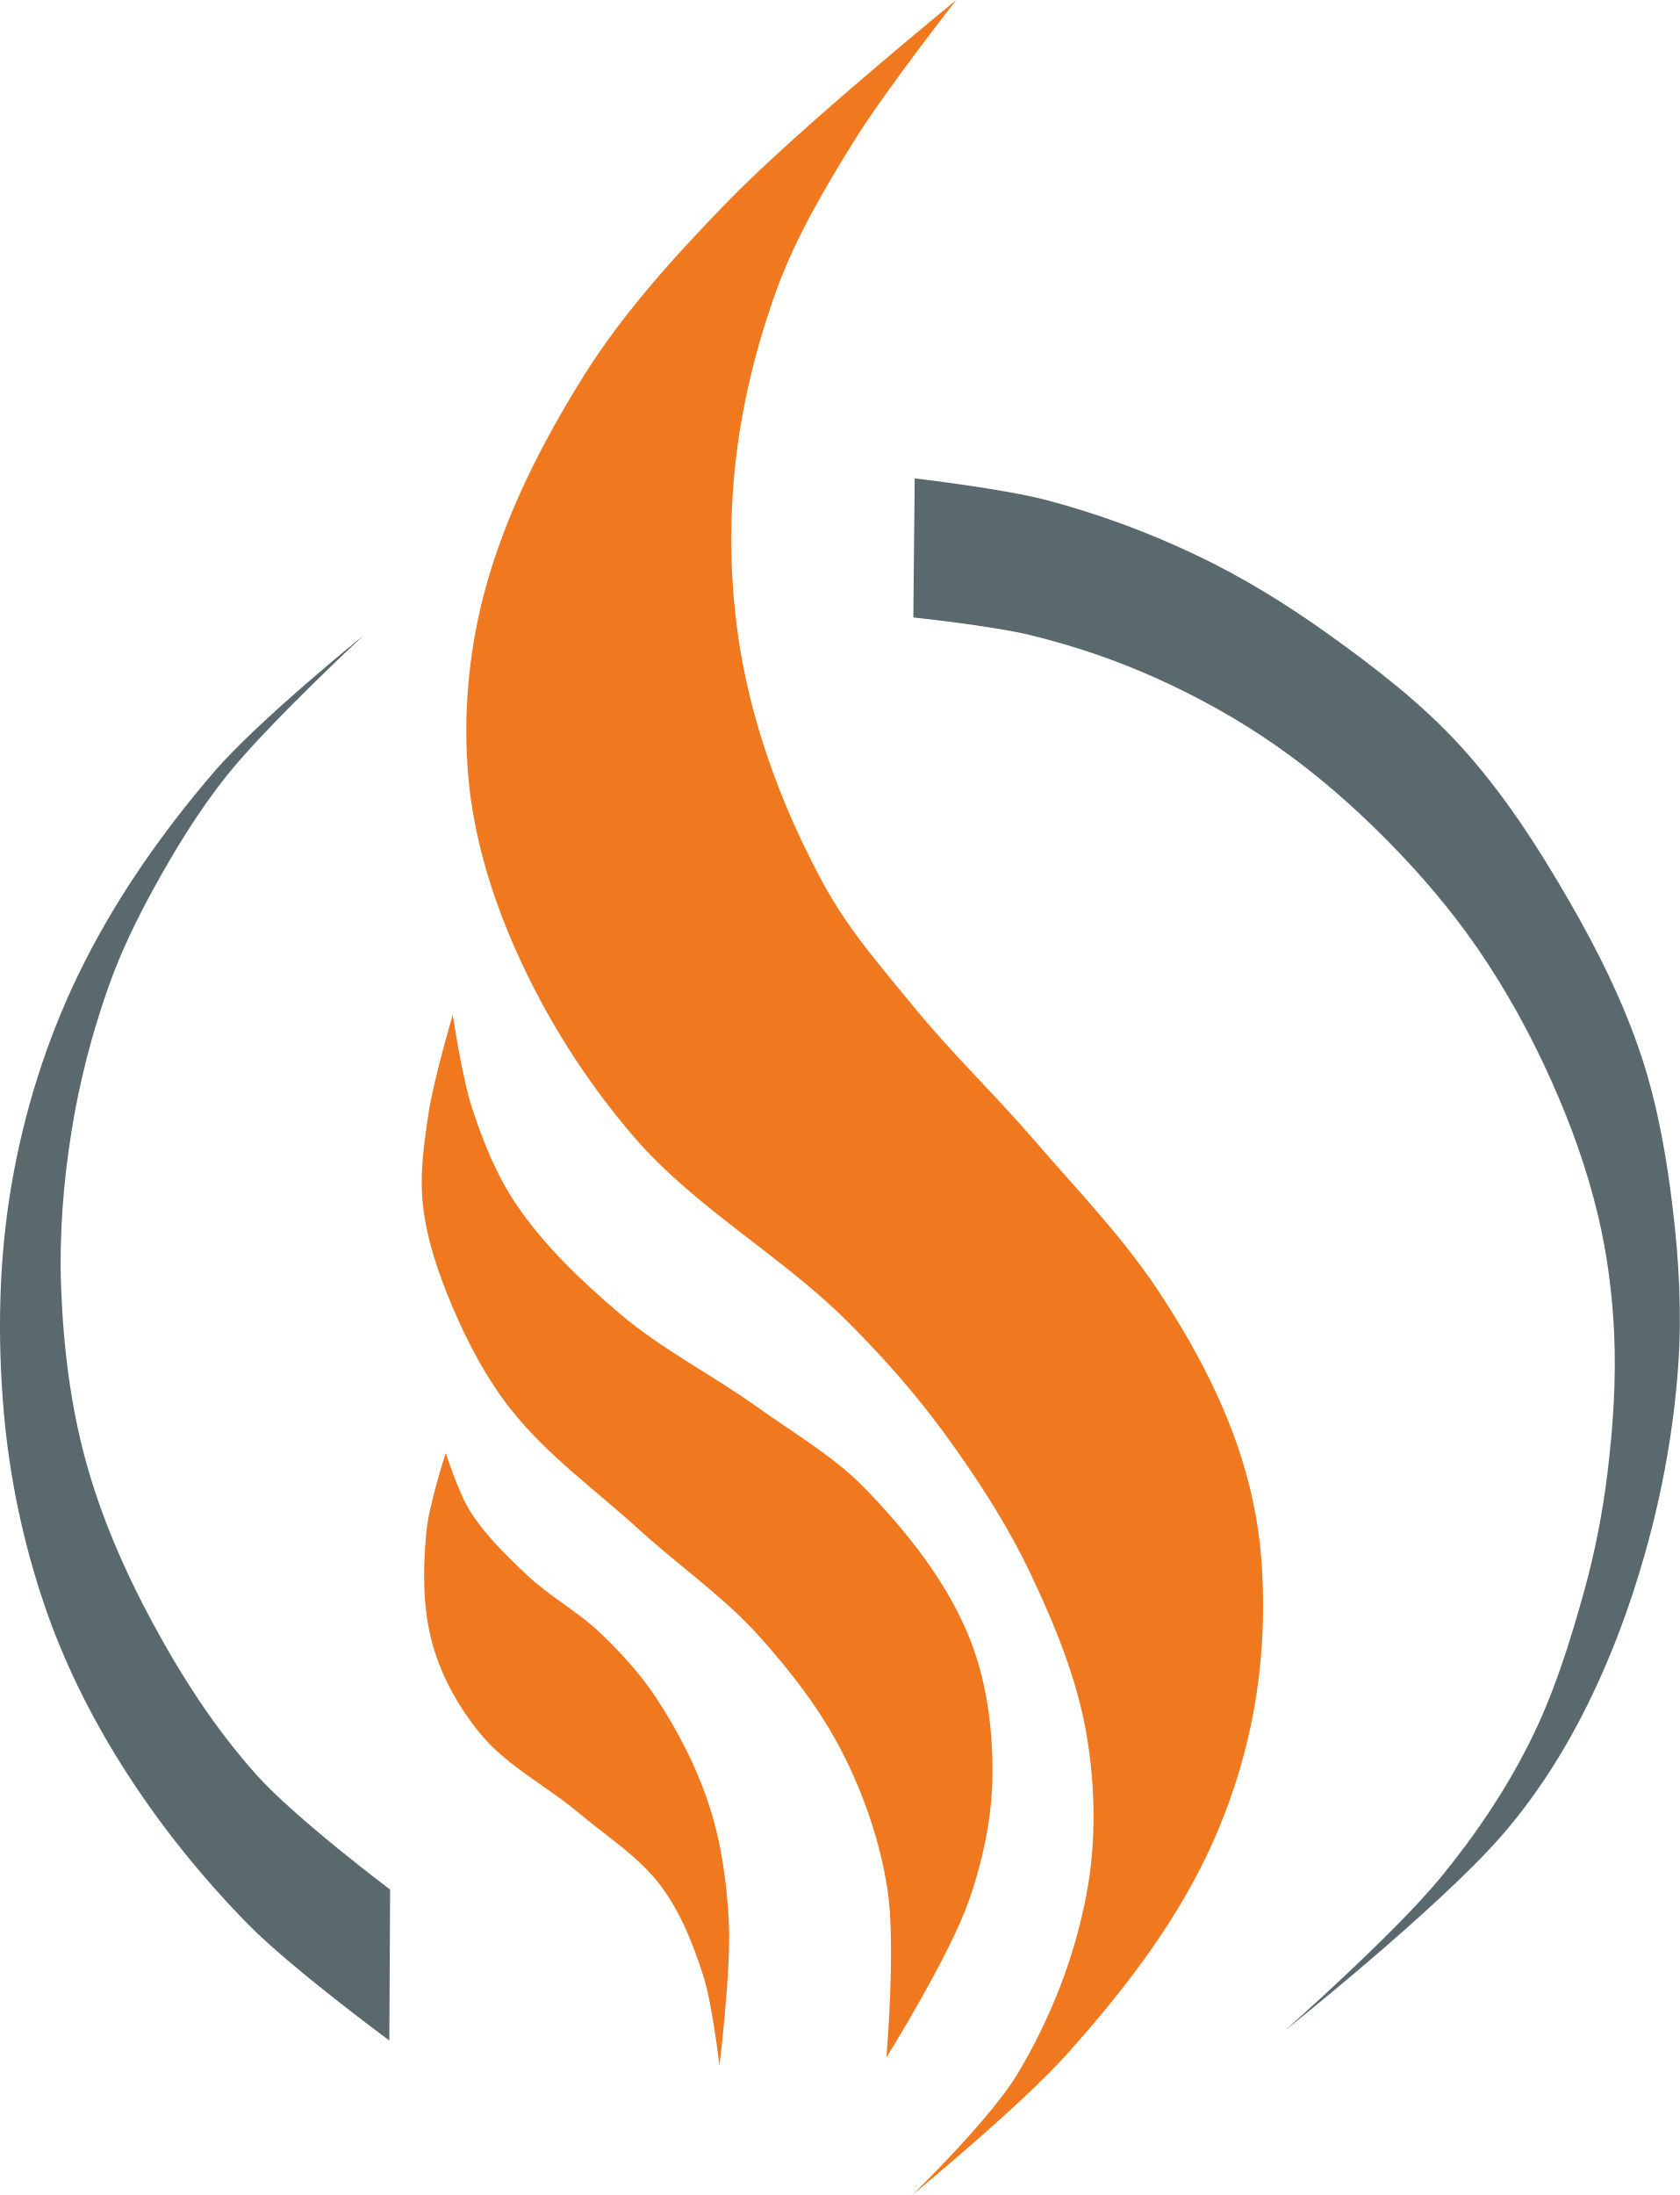
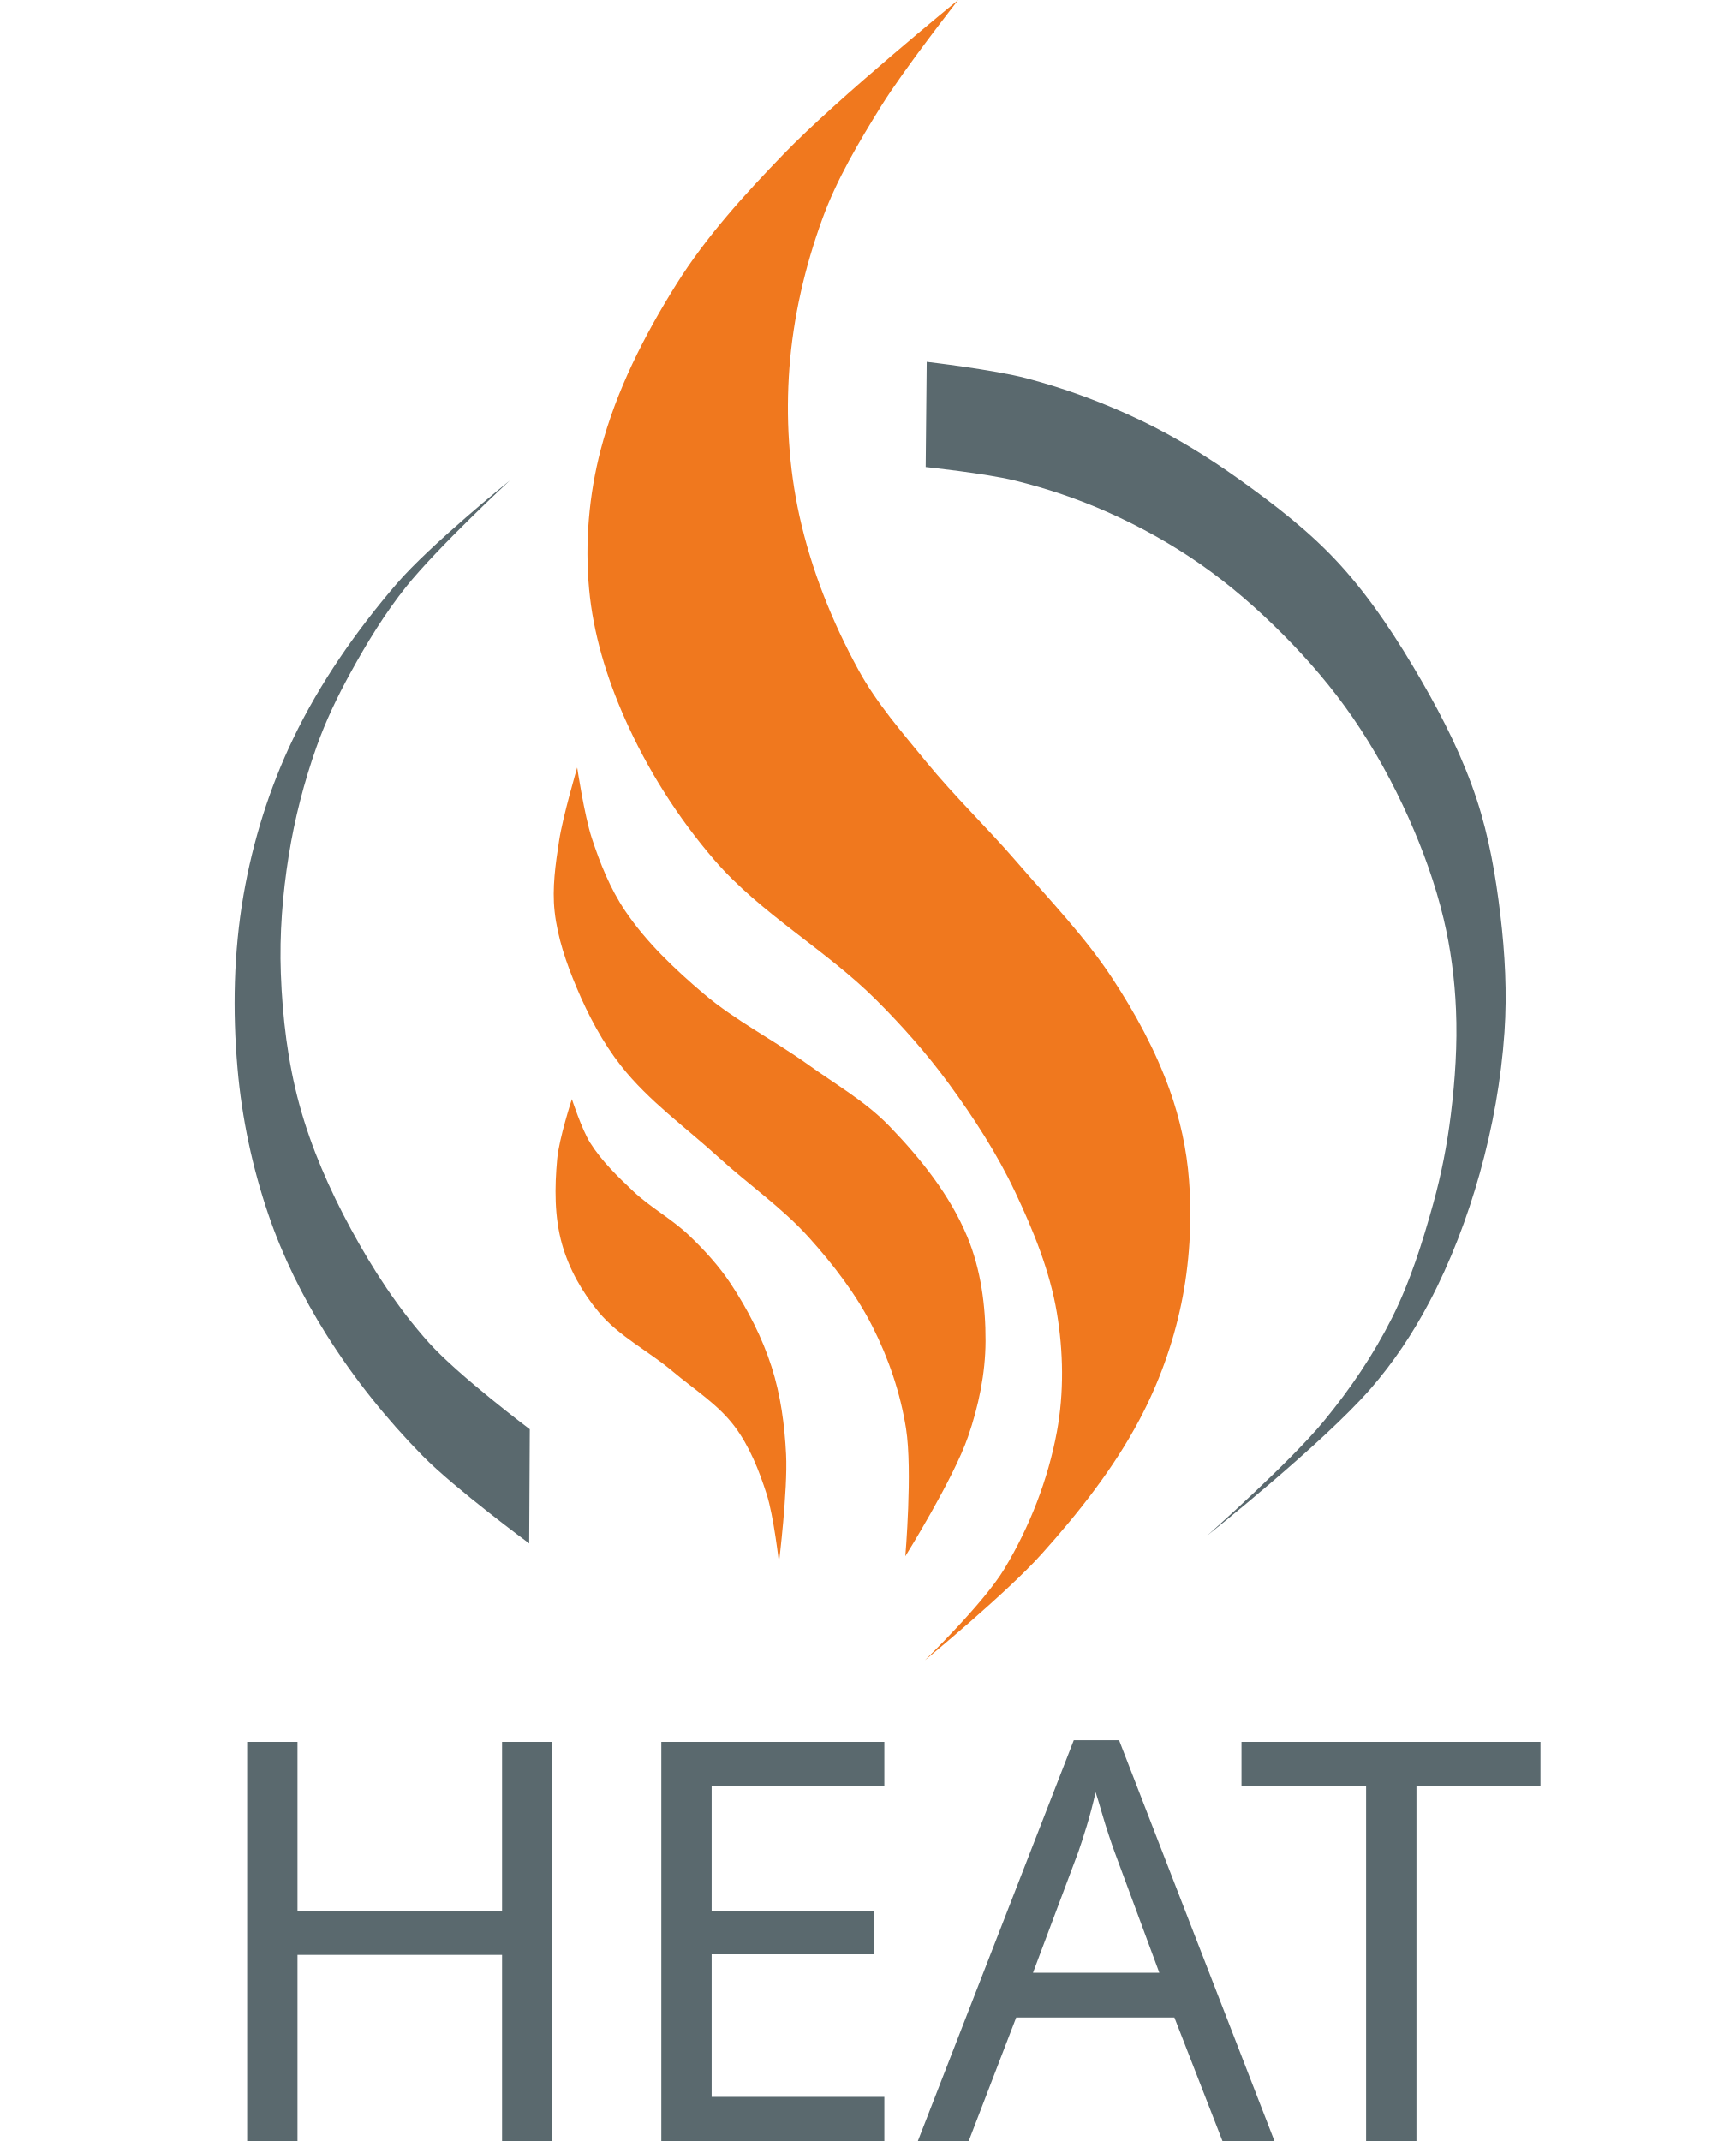
- <svg xmlns="http://www.w3.org/2000/svg" viewBox="0 0 505.082 659.774" height="659.774" width="505.082" xml:space="preserve" id="svg834" version="1.1">
+ <svg xmlns="http://www.w3.org/2000/svg" version="1.1" id="svg834" xml:space="preserve" width="574.779" height="709.012" viewBox="0 0 689.735 850.814">
  <defs id="defs838">
-     <clipPath id="clipPath854" clipPathUnits="userSpaceOnUse">
-       <path id="path852" d="M 0,707.965 H 871.456 V 0 H 0 Z" />
+     <clipPath clipPathUnits="userSpaceOnUse" id="clipPath854">
+       <path d="M 0,707.965 H 871.456 V 0 H 0 Z" id="path852" />
    </clipPath>
  </defs>
-   <g transform="matrix(1.333333,0,0,-1.333333,91.65056,663.8331)" id="g842">
-     <path id="path1058" d="m 93.496,32.194 c 0,0 -1.559,13.772 -3.659,20.329 -2.275,7.102 -5.095,14.255 -9.567,20.224 C 75.348,79.317 68.135,83.811 61.862,89.107 54.645,95.201 45.804,99.58 39.755,106.833 c -4.895,5.869 -8.813,12.819 -10.898,20.171 -2.319,8.18 -2.237,16.999 -1.458,25.466 0.56,6.093 4.375,17.827 4.375,17.827 0,0 2.942,-9.034 5.447,-13.014 3.437,-5.463 8.172,-10.041 12.865,-14.472 5.146,-4.857 11.544,-8.271 16.652,-13.168 4.565,-4.376 8.896,-9.096 12.382,-14.371 5.074,-7.678 9.364,-16.015 12.176,-24.777 2.692,-8.391 3.888,-17.28 4.322,-26.081 0.53,-10.75 -2.122,-32.219 -2.122,-32.219 z" style="fill:#f0781e;fill-opacity:1;stroke:none;stroke-width:0.75px;stroke-linecap:butt;stroke-linejoin:miter;stroke-opacity:1" />
-     <path id="path1060" d="m 33.359,269.103 c 0,0 -4.257,-14.428 -5.398,-21.84 -1.068,-6.939 -2.095,-14.04 -1.331,-21.019 0.859,-7.849 3.508,-15.481 6.576,-22.757 3.473,-8.237 7.715,-16.297 13.248,-23.319 8.215,-10.427 19.252,-18.286 29.061,-27.232 8.87,-8.09 18.909,-14.981 26.934,-23.908 7.259,-8.074 14.013,-16.83 18.916,-26.516 4.822,-9.526 8.344,-19.881 10.002,-30.428 1.969,-12.525 -0.217,-38.035 -0.217,-38.035 0,0 14.323,22.961 18.699,35.644 3.147,9.121 5.179,18.823 5.218,28.472 0.043,10.517 -1.404,21.366 -5.436,31.08 -5.162,12.439 -13.904,23.351 -23.265,33.036 -7.01,7.253 -15.937,12.378 -24.134,18.257 -10.217,7.327 -21.622,13.049 -31.201,21.191 -8.631,7.337 -17.033,15.282 -23.373,24.668 -4.461,6.604 -7.478,14.162 -9.961,21.734 -2.224,6.783 -4.337,20.97 -4.337,20.97 z" style="fill:#f0781e;fill-opacity:1;stroke:none;stroke-width:0.75px;stroke-linecap:butt;stroke-linejoin:miter;stroke-opacity:1" />
-     <path id="path1062" d="m 146.908,497.875 c 0,0 -35.881,-29.227 -51.928,-45.822 C 83.294,439.966 71.818,427.384 62.898,413.133 53.331,397.847 44.961,381.382 40.391,363.939 c -3.532,-13.483 -4.766,-27.79 -3.479,-41.668 1.222,-13.179 5.178,-26.178 10.524,-38.287 6.743,-15.275 15.854,-29.699 26.745,-42.358 13.873,-16.124 33.217,-26.713 48.269,-41.743 7.793,-7.781 15.141,-16.072 21.646,-24.957 7.466,-10.198 14.408,-20.905 19.801,-32.334 5.416,-11.477 10.321,-23.472 12.422,-35.986 1.955,-11.645 2.152,-23.812 0.009,-35.424 C 173.685,56.854 168.214,42.849 160.718,30.355 154.513,20.013 136.981,3.044 136.981,3.044 c 0,0 24.308,19.974 34.77,31.639 11.024,12.292 21.421,25.454 29.166,40.035 5.735,10.796 9.983,22.518 12.471,34.486 2.511,12.081 3.24,24.639 2.323,36.945 -0.681,9.145 -2.689,18.262 -5.776,26.898 -4.208,11.772 -10.286,22.905 -17.153,33.353 -8.212,12.493 -18.717,23.328 -28.48,34.651 -8.735,10.131 -18.449,19.41 -26.917,29.765 -7.162,8.757 -14.721,17.383 -20.152,27.306 -7.897,14.428 -14.115,30.014 -17.649,46.077 -3.163,14.378 -4.075,29.385 -2.969,44.065 1.138,15.105 4.633,30.137 9.812,44.373 4.31,11.846 10.84,22.821 17.473,33.542 6.869,11.102 23.008,31.697 23.008,31.697 z" style="fill:#f0781e;fill-opacity:1;stroke:none;stroke-width:0.75px;stroke-linecap:butt;stroke-linejoin:miter;stroke-opacity:1" />
-     <path id="path1064" d="m 13.303,354.681 c 0,0 -23.794,-19.221 -33.712,-30.752 -12.07,-14.034 -22.839,-29.484 -30.861,-46.165 -7.083,-14.729 -12.049,-30.628 -14.828,-46.732 -2.923,-16.944 -3.269,-34.422 -1.777,-51.552 1.291,-14.814 4.419,-29.574 9.225,-43.646 4.265,-12.49 10.204,-24.475 17.219,-35.655 8.188,-13.049 17.93,-25.214 28.73,-36.201 9.605,-9.772 31.755,-26.105 31.755,-26.105 l 0.18,34.028 c 0,0 -21.268,15.983 -30.096,25.819 -9.129,10.171 -16.673,21.798 -23.189,33.811 -6.383,11.768 -11.846,24.188 -15.374,37.102 -3.471,12.706 -5.05,25.963 -5.535,39.126 -0.431,11.723 0.5,23.531 2.354,35.115 1.768,11.044 4.584,21.963 8.318,32.507 2.69,7.597 6.204,14.912 10.083,21.977 4.905,8.931 10.247,17.702 16.604,25.665 9.201,11.524 30.902,31.659 30.902,31.659 z" style="fill:#5a696e;fill-opacity:1;stroke:none;stroke-width:0.75px;stroke-linecap:butt;stroke-linejoin:miter;stroke-opacity:1" />
-     <path id="path1066" d="m 137.221,358.676 0.307,31.352 c 0,0 20.085,-2.342 29.826,-4.918 11.725,-3.101 23.195,-7.36 34.131,-12.602 10.239,-4.908 19.977,-10.915 29.211,-17.52 10.587,-7.573 21.044,-15.598 29.826,-25.204 9.63,-10.533 17.462,-22.682 24.599,-35.04 6.442,-11.155 12.257,-22.809 16.297,-35.04 3.674,-11.124 5.683,-22.793 7.072,-34.425 1.386,-11.605 2.038,-23.381 1.23,-35.04 -0.985,-14.216 -3.529,-28.389 -7.38,-42.11 -3.717,-13.245 -8.653,-26.251 -15.067,-38.421 -4.85,-9.202 -10.686,-17.982 -17.527,-25.819 -14.315,-16.4 -48.583,-43.646 -48.583,-43.646 0,0 24.426,21.59 34.746,34.118 7.806,9.477 14.791,19.762 20.294,30.737 5.419,10.807 9.068,22.469 12.299,34.118 2.401,8.655 4.133,17.519 5.227,26.434 1.275,10.385 1.99,20.898 1.537,31.352 -0.394,9.091 -1.573,18.198 -3.69,27.049 -2.473,10.336 -6.11,20.422 -10.455,30.122 -4.65,10.381 -10.155,20.444 -16.604,29.815 -6.062,8.808 -13.071,16.998 -20.602,24.59 -7.679,7.741 -15.959,14.975 -24.906,21.208 -8.584,5.981 -17.813,11.103 -27.366,15.368 -8.997,4.017 -18.408,7.195 -27.981,9.528 -8.661,2.111 -26.444,3.996 -26.444,3.996 z" style="fill:#5a696e;fill-opacity:1;stroke:none;stroke-width:0.75px;stroke-linecap:butt;stroke-linejoin:miter;stroke-opacity:1" />
+   <g id="g842" transform="matrix(1.333333,0,0,-1.333333,184.8783,663.8331)">
+     <path style="fill:#f0781e;fill-opacity:1;stroke:none;stroke-width:0.75px;stroke-linecap:butt;stroke-linejoin:miter;stroke-opacity:1" d="m 93.496,32.194 c 0,0 -1.559,13.772 -3.659,20.329 -2.275,7.102 -5.095,14.255 -9.567,20.224 C 75.348,79.317 68.135,83.811 61.862,89.107 54.645,95.201 45.804,99.58 39.755,106.833 c -4.895,5.869 -8.813,12.819 -10.898,20.171 -2.319,8.18 -2.237,16.999 -1.458,25.466 0.56,6.093 4.375,17.827 4.375,17.827 0,0 2.942,-9.034 5.447,-13.014 3.437,-5.463 8.172,-10.041 12.865,-14.472 5.146,-4.857 11.544,-8.271 16.652,-13.168 4.565,-4.376 8.896,-9.096 12.382,-14.371 5.074,-7.678 9.364,-16.015 12.176,-24.777 2.692,-8.391 3.888,-17.28 4.322,-26.081 0.53,-10.75 -2.122,-32.219 -2.122,-32.219 z" id="path1058" />
+     <path style="fill:#f0781e;fill-opacity:1;stroke:none;stroke-width:0.75px;stroke-linecap:butt;stroke-linejoin:miter;stroke-opacity:1" d="m 33.359,269.103 c 0,0 -4.257,-14.428 -5.398,-21.84 -1.068,-6.939 -2.095,-14.04 -1.331,-21.019 0.859,-7.849 3.508,-15.481 6.576,-22.757 3.473,-8.237 7.715,-16.297 13.248,-23.319 8.215,-10.427 19.252,-18.286 29.061,-27.232 8.87,-8.09 18.909,-14.981 26.934,-23.908 7.259,-8.074 14.013,-16.83 18.916,-26.516 4.822,-9.526 8.344,-19.881 10.002,-30.428 1.969,-12.525 -0.217,-38.035 -0.217,-38.035 0,0 14.323,22.961 18.699,35.644 3.147,9.121 5.179,18.823 5.218,28.472 0.043,10.517 -1.404,21.366 -5.436,31.08 -5.162,12.439 -13.904,23.351 -23.265,33.036 -7.01,7.253 -15.937,12.378 -24.134,18.257 -10.217,7.327 -21.622,13.049 -31.201,21.191 -8.631,7.337 -17.033,15.282 -23.373,24.668 -4.461,6.604 -7.478,14.162 -9.961,21.734 -2.224,6.783 -4.337,20.97 -4.337,20.97 z" id="path1060" />
+     <path style="fill:#f0781e;fill-opacity:1;stroke:none;stroke-width:0.75px;stroke-linecap:butt;stroke-linejoin:miter;stroke-opacity:1" d="m 146.908,497.875 c 0,0 -35.881,-29.227 -51.928,-45.822 C 83.294,439.966 71.818,427.384 62.898,413.133 53.331,397.847 44.961,381.382 40.391,363.939 c -3.532,-13.483 -4.766,-27.79 -3.479,-41.668 1.222,-13.179 5.178,-26.178 10.524,-38.287 6.743,-15.275 15.854,-29.699 26.745,-42.358 13.873,-16.124 33.217,-26.713 48.269,-41.743 7.793,-7.781 15.141,-16.072 21.646,-24.957 7.466,-10.198 14.408,-20.905 19.801,-32.334 5.416,-11.477 10.321,-23.472 12.422,-35.986 1.955,-11.645 2.152,-23.812 0.009,-35.424 C 173.685,56.854 168.214,42.849 160.718,30.355 154.513,20.013 136.981,3.044 136.981,3.044 c 0,0 24.308,19.974 34.77,31.639 11.024,12.292 21.421,25.454 29.166,40.035 5.735,10.796 9.983,22.518 12.471,34.486 2.511,12.081 3.24,24.639 2.323,36.945 -0.681,9.145 -2.689,18.262 -5.776,26.898 -4.208,11.772 -10.286,22.905 -17.153,33.353 -8.212,12.493 -18.717,23.328 -28.48,34.651 -8.735,10.131 -18.449,19.41 -26.917,29.765 -7.162,8.757 -14.721,17.383 -20.152,27.306 -7.897,14.428 -14.115,30.014 -17.649,46.077 -3.163,14.378 -4.075,29.385 -2.969,44.065 1.138,15.105 4.633,30.137 9.812,44.373 4.31,11.846 10.84,22.821 17.473,33.542 6.869,11.102 23.008,31.697 23.008,31.697 z" id="path1062" />
+     <path style="fill:#5a696e;fill-opacity:1;stroke:none;stroke-width:0.75px;stroke-linecap:butt;stroke-linejoin:miter;stroke-opacity:1" d="m 13.303,354.681 c 0,0 -23.794,-19.221 -33.712,-30.752 -12.07,-14.034 -22.839,-29.484 -30.861,-46.165 -7.083,-14.729 -12.049,-30.628 -14.828,-46.732 -2.923,-16.944 -3.269,-34.422 -1.777,-51.552 1.291,-14.814 4.419,-29.574 9.225,-43.646 4.265,-12.49 10.204,-24.475 17.219,-35.655 8.188,-13.049 17.93,-25.214 28.73,-36.201 9.605,-9.772 31.755,-26.105 31.755,-26.105 l 0.18,34.028 c 0,0 -21.268,15.983 -30.096,25.819 -9.129,10.171 -16.673,21.798 -23.189,33.811 -6.383,11.768 -11.846,24.188 -15.374,37.102 -3.471,12.706 -5.05,25.963 -5.535,39.126 -0.431,11.723 0.5,23.531 2.354,35.115 1.768,11.044 4.584,21.963 8.318,32.507 2.69,7.597 6.204,14.912 10.083,21.977 4.905,8.931 10.247,17.702 16.604,25.665 9.201,11.524 30.902,31.659 30.902,31.659 z" id="path1064" />
+     <path style="fill:#5a696e;fill-opacity:1;stroke:none;stroke-width:0.75px;stroke-linecap:butt;stroke-linejoin:miter;stroke-opacity:1" d="m 137.221,358.676 0.307,31.352 c 0,0 20.085,-2.342 29.826,-4.918 11.725,-3.101 23.195,-7.36 34.131,-12.602 10.239,-4.908 19.977,-10.915 29.211,-17.52 10.587,-7.573 21.044,-15.598 29.826,-25.204 9.63,-10.533 17.462,-22.682 24.599,-35.04 6.442,-11.155 12.257,-22.809 16.297,-35.04 3.674,-11.124 5.683,-22.793 7.072,-34.425 1.386,-11.605 2.038,-23.381 1.23,-35.04 -0.985,-14.216 -3.529,-28.389 -7.38,-42.11 -3.717,-13.245 -8.653,-26.251 -15.067,-38.421 -4.85,-9.202 -10.686,-17.982 -17.527,-25.819 -14.315,-16.4 -48.583,-43.646 -48.583,-43.646 0,0 24.426,21.59 34.746,34.118 7.806,9.477 14.791,19.762 20.294,30.737 5.419,10.807 9.068,22.469 12.299,34.118 2.401,8.655 4.133,17.519 5.227,26.434 1.275,10.385 1.99,20.898 1.537,31.352 -0.394,9.091 -1.573,18.198 -3.69,27.049 -2.473,10.336 -6.11,20.422 -10.455,30.122 -4.65,10.381 -10.155,20.444 -16.604,29.815 -6.062,8.808 -13.071,16.998 -20.602,24.59 -7.679,7.741 -15.959,14.975 -24.906,21.208 -8.584,5.981 -17.813,11.103 -27.366,15.368 -8.997,4.017 -18.408,7.195 -27.981,9.528 -8.661,2.111 -26.444,3.996 -26.444,3.996 z" id="path1066" />
+     <text transform="scale(1,-1)" id="text982" y="140.236" x="-81.153" style="font-style:normal;font-variant:normal;font-weight:normal;font-stretch:normal;font-size:166.571px;line-height:1.25;font-family:Hermann;-inkscape-font-specification:Hermann;letter-spacing:0px;word-spacing:0px;writing-mode:lr-tb;fill:#5a696e;fill-opacity:1;stroke:none;stroke-width:0.386" xml:space="preserve">
+       <tspan style="fill:#5a696e;fill-opacity:1;stroke-width:0.386" y="140.236" x="-81.153" id="tspan980">HEAT</tspan>
+     </text>
  </g>
</svg>
